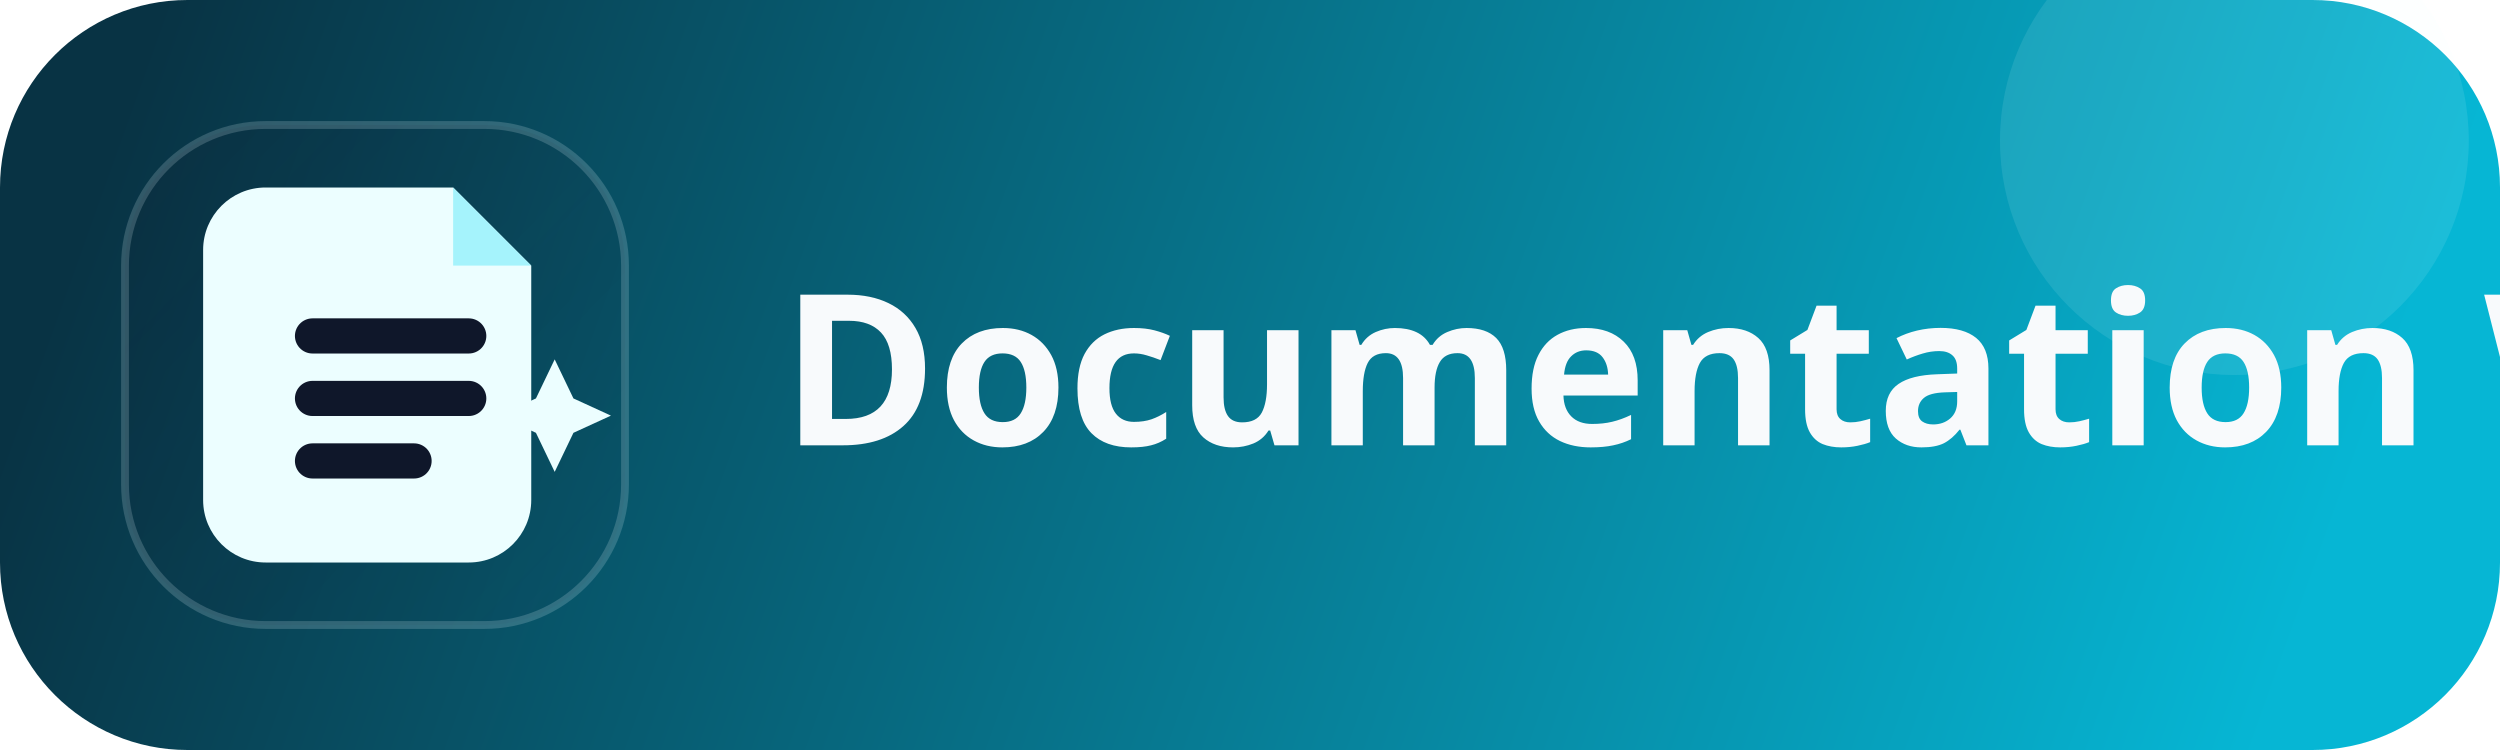
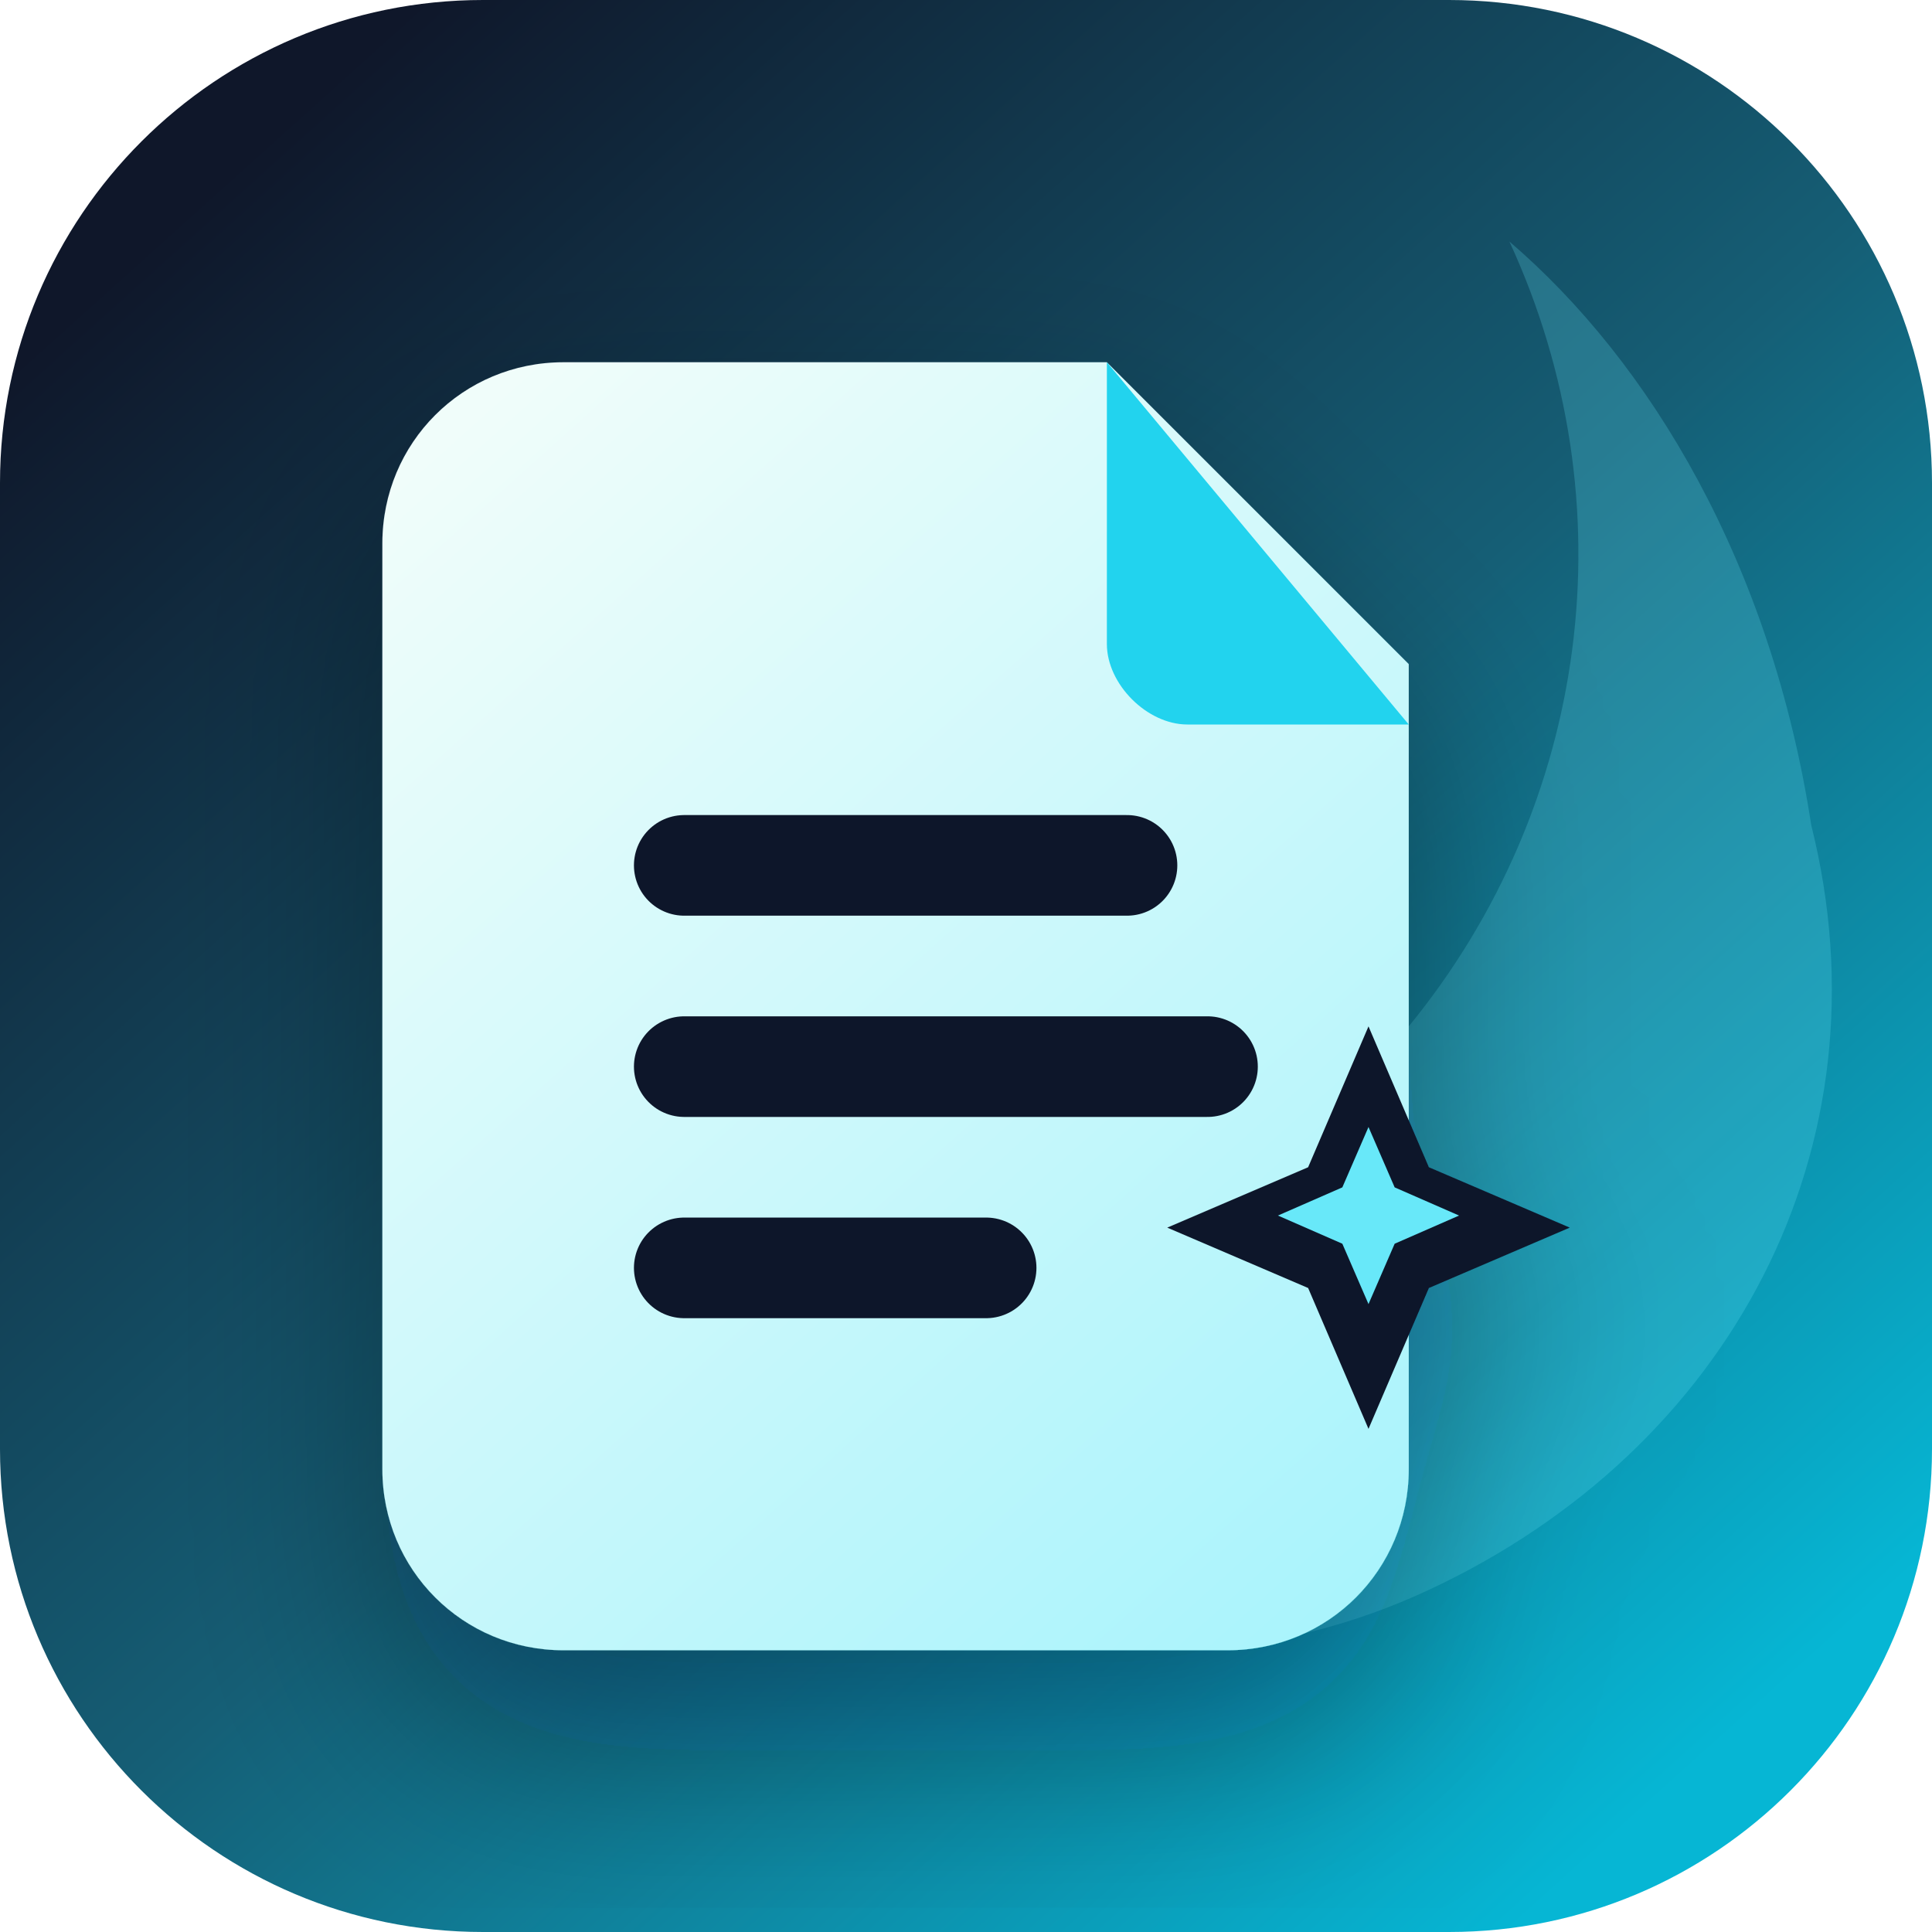
- <svg xmlns="http://www.w3.org/2000/svg" viewBox="0 0 320 96">
+ <svg xmlns="http://www.w3.org/2000/svg" viewBox="0 0 96 96" role="img" aria-label="Documentation Wizard">
  <defs>
-     <linearGradient id="docLogoBg" x1="18" y1="8" x2="286" y2="104" gradientUnits="userSpaceOnUse">
-       <stop offset="0" stop-color="#083344" />
+     <linearGradient id="dw-bg" x1="12" y1="8" x2="84" y2="88" gradientUnits="userSpaceOnUse">
+       <stop offset="0" stop-color="#0F172A" />
+       <stop offset="0.52" stop-color="#155E75" />
      <stop offset="1" stop-color="#06B6D4" />
    </linearGradient>
-     <linearGradient id="docTile" x1="18" y1="16" x2="84" y2="80" gradientUnits="userSpaceOnUse">
-       <stop offset="0" stop-color="#0F172A" stop-opacity="0.18" />
-       <stop offset="1" stop-color="#0F172A" stop-opacity="0.04" />
+     <linearGradient id="dw-accent" x1="24" y1="20" x2="76" y2="78" gradientUnits="userSpaceOnUse">
+       <stop offset="0" stop-color="#F0FDFA" />
+       <stop offset="1" stop-color="#A5F3FC" />
    </linearGradient>
+     <filter id="dw-shadow" x="-20%" y="-20%" width="140%" height="140%">
+       <feDropShadow dx="0" dy="5" stdDeviation="5" flood-color="#020617" flood-opacity="0.35" />
+     </filter>
  </defs>
-   <rect width="320" height="96" rx="24" fill="url(#docLogoBg)" />
-   <circle cx="286" cy="18" r="30" fill="#ECFEFF" opacity="0.1" />
-   <rect x="16" y="16" width="64" height="64" rx="18" fill="url(#docTile)" stroke="#ECFEFF" stroke-opacity="0.18" />
-   <rect x="38" y="29" width="26" height="34" rx="8" fill="#67E8F9" opacity="0.26" />
-   <path d="M34 24h24l10 10v30c0 4.418-3.582 8-8 8H34c-4.418 0-8-3.582-8-8V32c0-4.418 3.582-8 8-8Z" fill="#ECFEFF" />
-   <path d="M58 24v10h10" fill="#A5F3FC" />
-   <path d="M40 43h20M40 51h20M40 59h13" stroke="#0F172A" stroke-linecap="round" stroke-width="4.5" />
-   <path d="M71 46l2.4 5 4.8 2.2-4.8 2.2-2.4 5-2.4-5-4.8-2.2 4.8-2.2Z" fill="#ECFEFF" />
-   <text x="100" y="57" fill="#F8FAFC" font-family="Avenir Next, Trebuchet MS, sans-serif" font-size="27" font-weight="700">Documentation Wizard</text>
+   <rect width="96" height="96" rx="24" fill="url(#dw-bg)" />
+   <path d="M75 12c6 13 4 28-5 39S47 69 30 68C40 80 56 86 71 79s23-22 19-38C88 28 82 18 75 12Z" fill="#67E8F9" opacity="0.22" />
+   <g filter="url(#dw-shadow)">
+     <path d="M28 18h27l15 15v40c0 5-4 9-9 9H28c-5 0-9-4-9-9V27c0-5 4-9 9-9Z" fill="url(#dw-accent)" />
+     <path d="M55 18v14c0 2 2 4 4 4h11Z" fill="#22D3EE" />
+     <path d="M34 43h22M34 53h26M34 63h15" stroke="#0F172A" stroke-width="5" stroke-linecap="round" />
+     <path d="M68 51l3 7 7 3-7 3-3 7-3-7-7-3 7-3Z" fill="#0F172A" />
+     <path d="M68 56l1.3 3 3.2 1.4-3.2 1.4-1.3 3-1.3-3-3.2-1.4 3.2-1.4Z" fill="#67E8F9" />
+   </g>
</svg>
